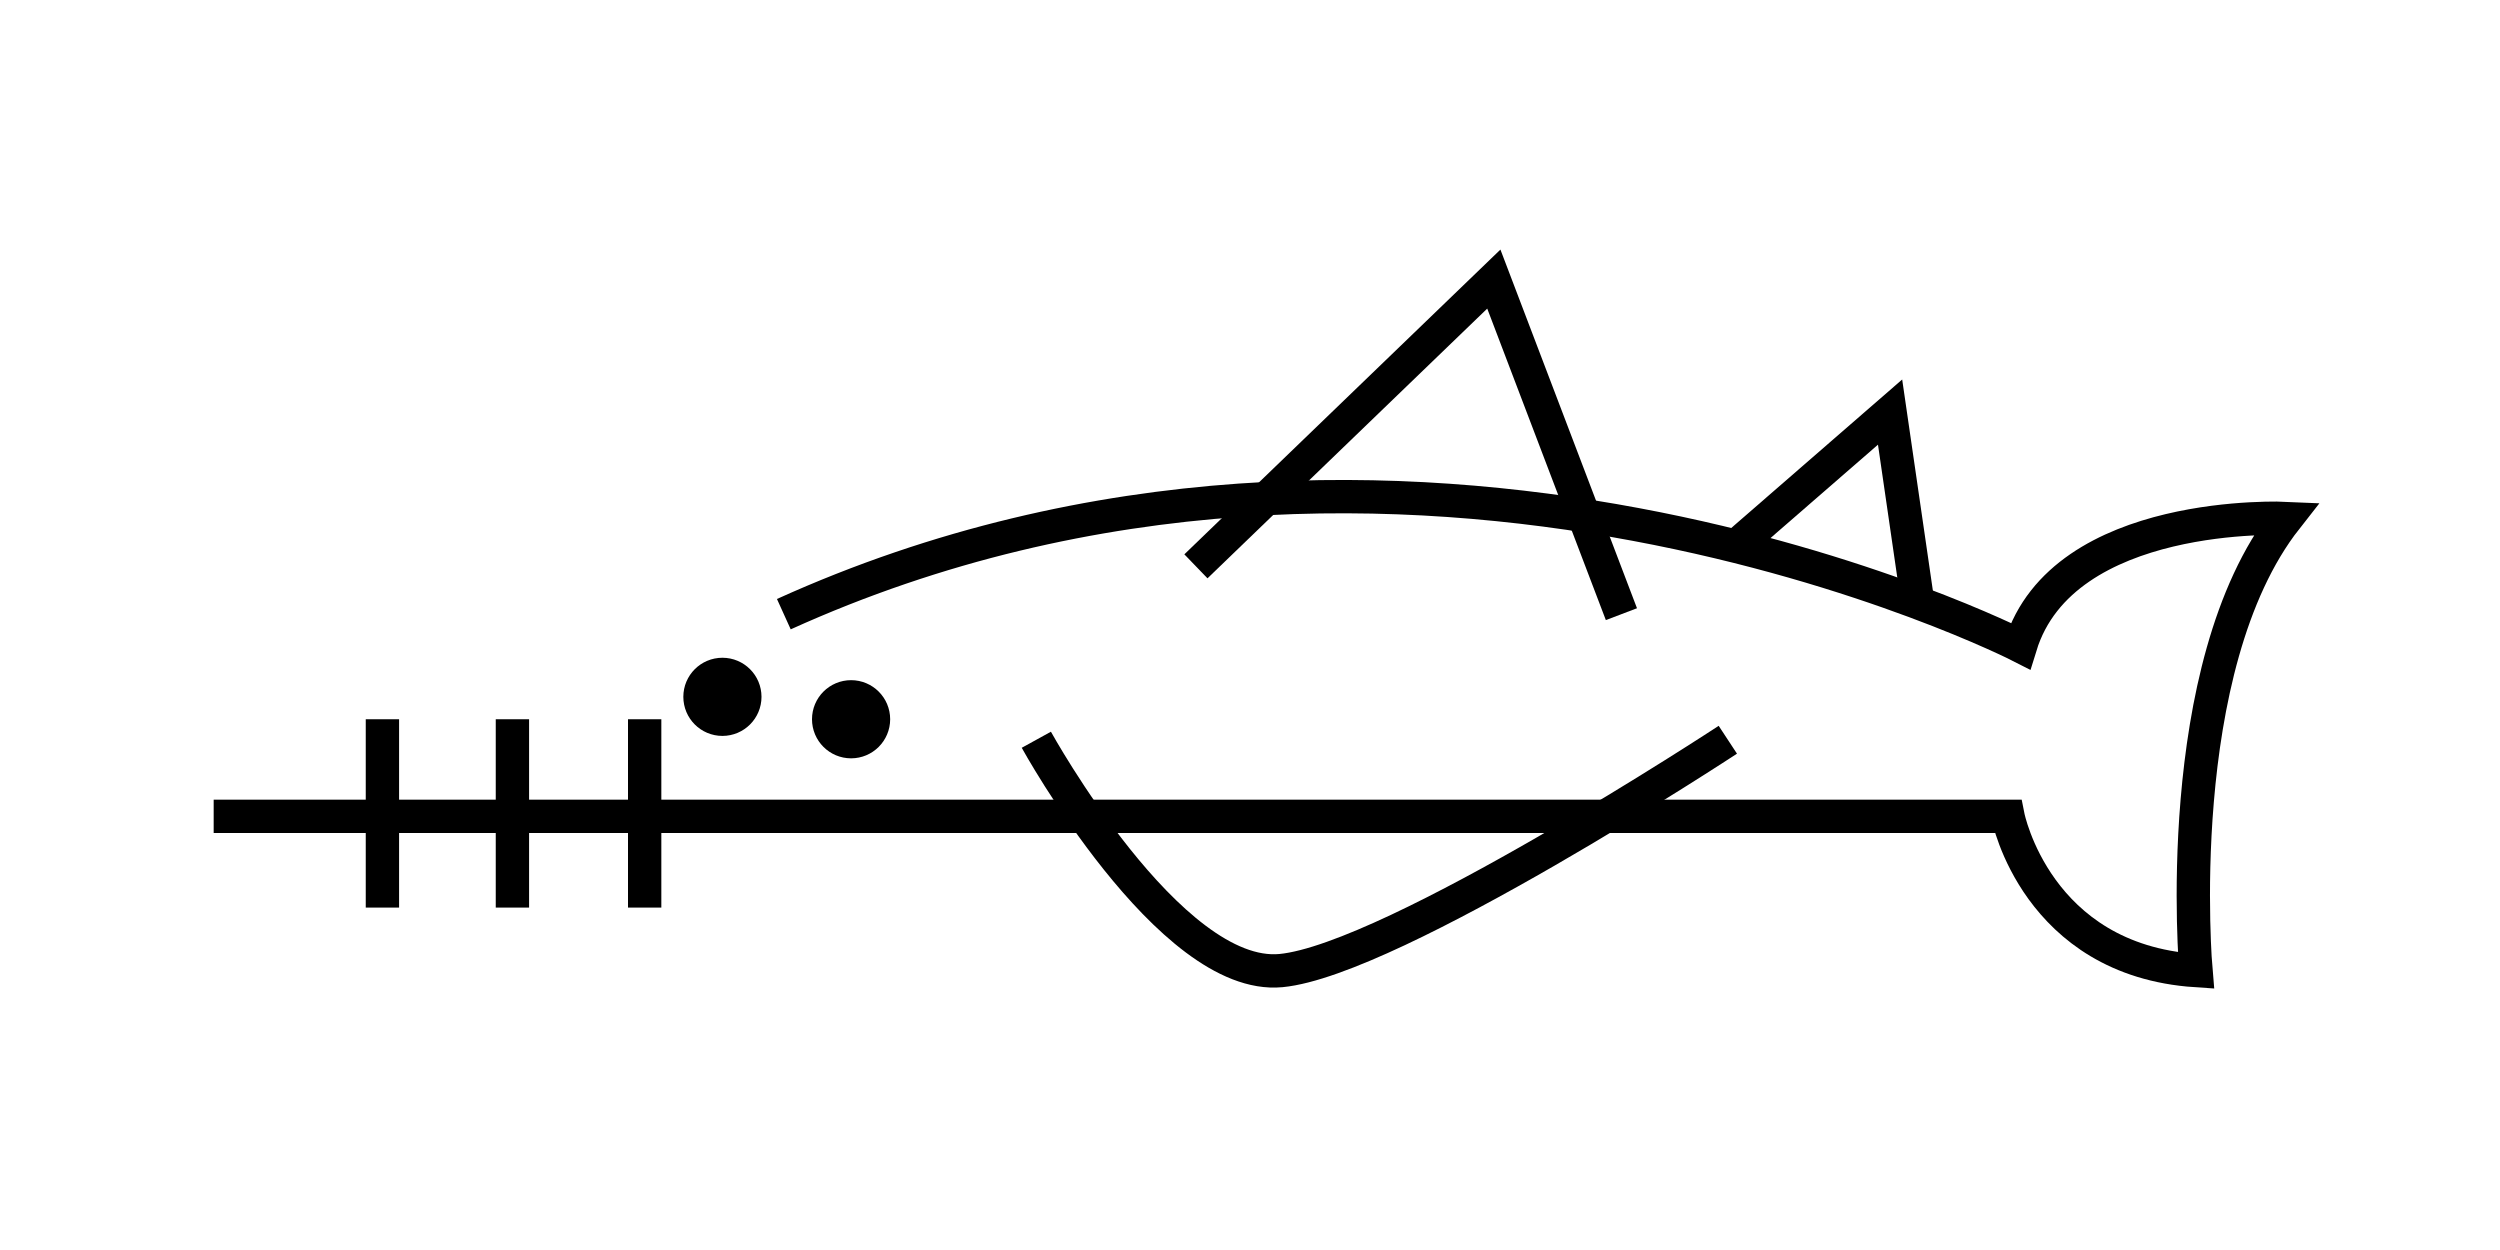
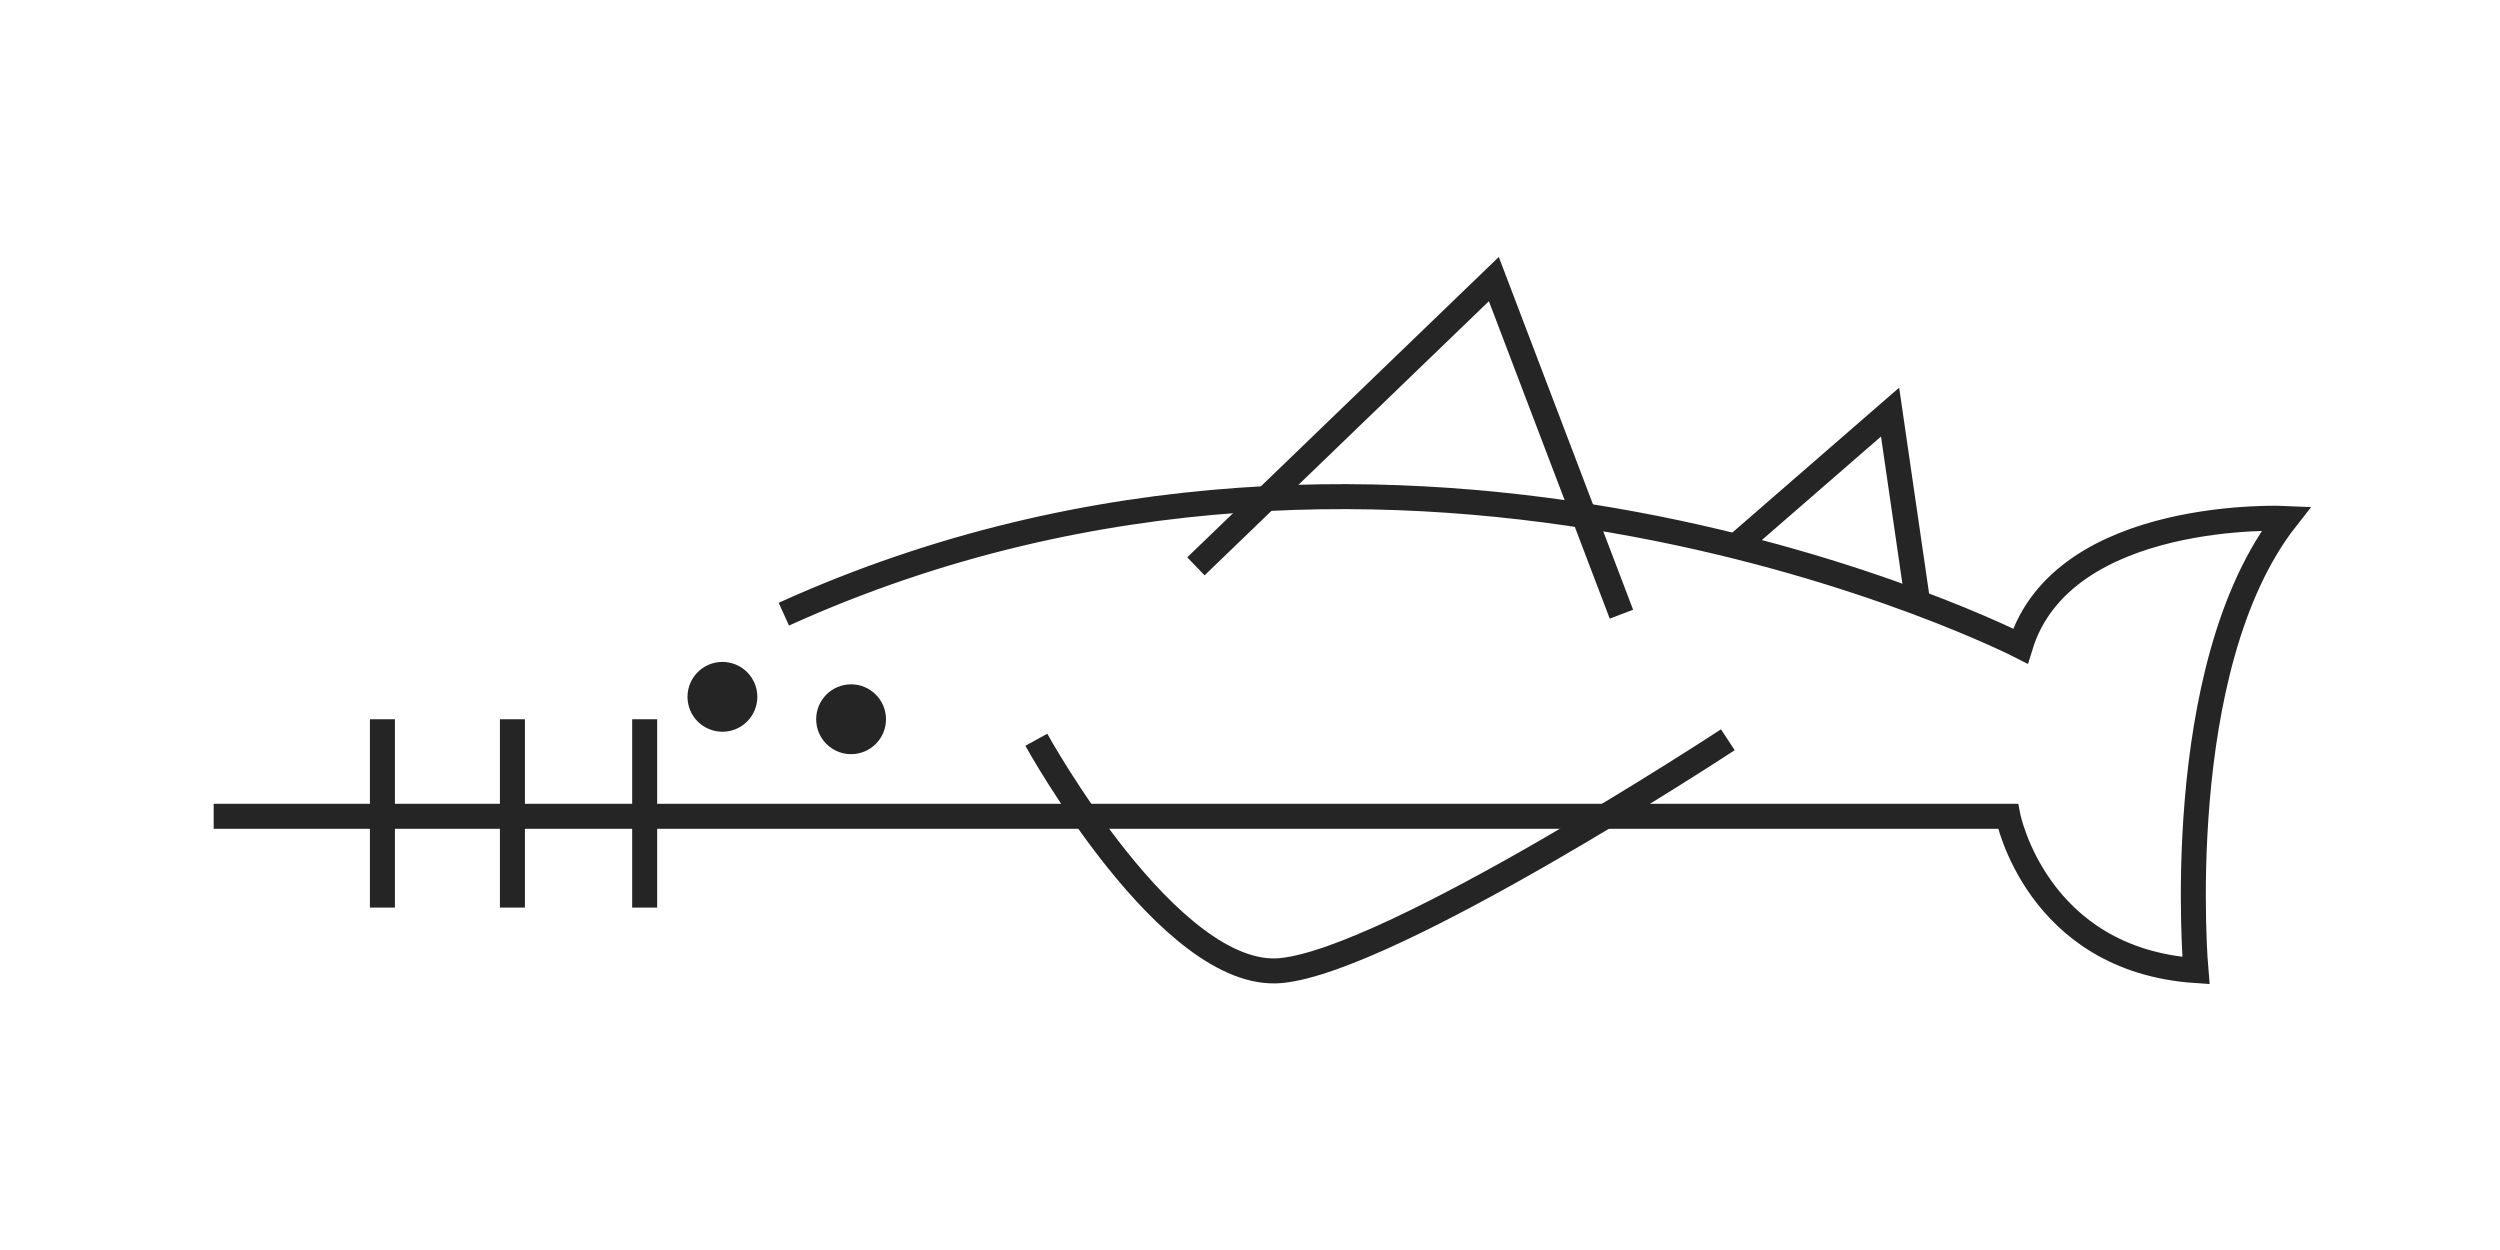
<svg xmlns="http://www.w3.org/2000/svg" id="Layer_1" viewBox="0 0 300 150">
  <defs>
-     <style>.cls-1{fill:none;}.cls-1,.cls-2{stroke:#000;stroke-miterlimit:10;stroke-width:4px;}</style>
+     <style>.cls-1{fill:#252525;}.cls-1,.cls-2{stroke:#252525;stroke-miterlimit:10;stroke-width:3px;}.cls-2{fill:none;}</style>
  </defs>
-   <path class="cls-1" d="m25.64,97.96h215.32s3.4,17.23,22.55,18.51c0,0-3.19-36.38,10.85-54.26,0,0-26.81-1.28-31.91,15.32,0,0-73.71-37.66-148.39-3.83" />
-   <polyline class="cls-1" points="143.51 67.96 179.26 33.49 194.57 73.7" />
-   <path class="cls-1" d="m124.36,88.77s15.96,28.98,29.36,27.7c13.4-1.28,53.62-27.7,53.62-27.7" />
-   <line class="cls-1" x1="61.49" y1="86.31" x2="61.49" y2="108.91" />
-   <line class="cls-1" x1="77.36" y1="86.31" x2="77.36" y2="108.91" />
-   <line class="cls-1" x1="45.89" y1="86.31" x2="45.89" y2="108.91" />
-   <circle class="cls-2" cx="102.13" cy="86.31" r="2.69" />
-   <circle class="cls-2" cx="86.69" cy="83.62" r="2.69" />
-   <polyline class="cls-1" points="230.13 72.29 226.81 49.45 208.45 65.4" />
+   <path class="cls-2" d="m25.64,97.96h215.32s3.4,17.23,22.55,18.51c0,0-3.19-36.38,10.85-54.26,0,0-26.81-1.28-31.91,15.32,0,0-73.71-37.66-148.39-3.83" />
+   <polyline class="cls-2" points="143.51 67.96 179.26 33.49 194.57 73.7" />
+   <path class="cls-2" d="m124.36,88.77s15.96,28.98,29.36,27.7c13.4-1.28,53.62-27.7,53.62-27.7" />
+   <line class="cls-2" x1="61.49" y1="86.31" x2="61.49" y2="108.91" />
+   <line class="cls-2" x1="77.36" y1="86.31" x2="77.36" y2="108.91" />
+   <line class="cls-2" x1="45.89" y1="86.31" x2="45.89" y2="108.91" />
+   <circle class="cls-1" cx="102.13" cy="86.31" r="2.69" />
+   <circle class="cls-1" cx="86.69" cy="83.62" r="2.69" />
+   <polyline class="cls-2" points="230.13 72.29 226.81 49.45 208.45 65.4" />
</svg>
